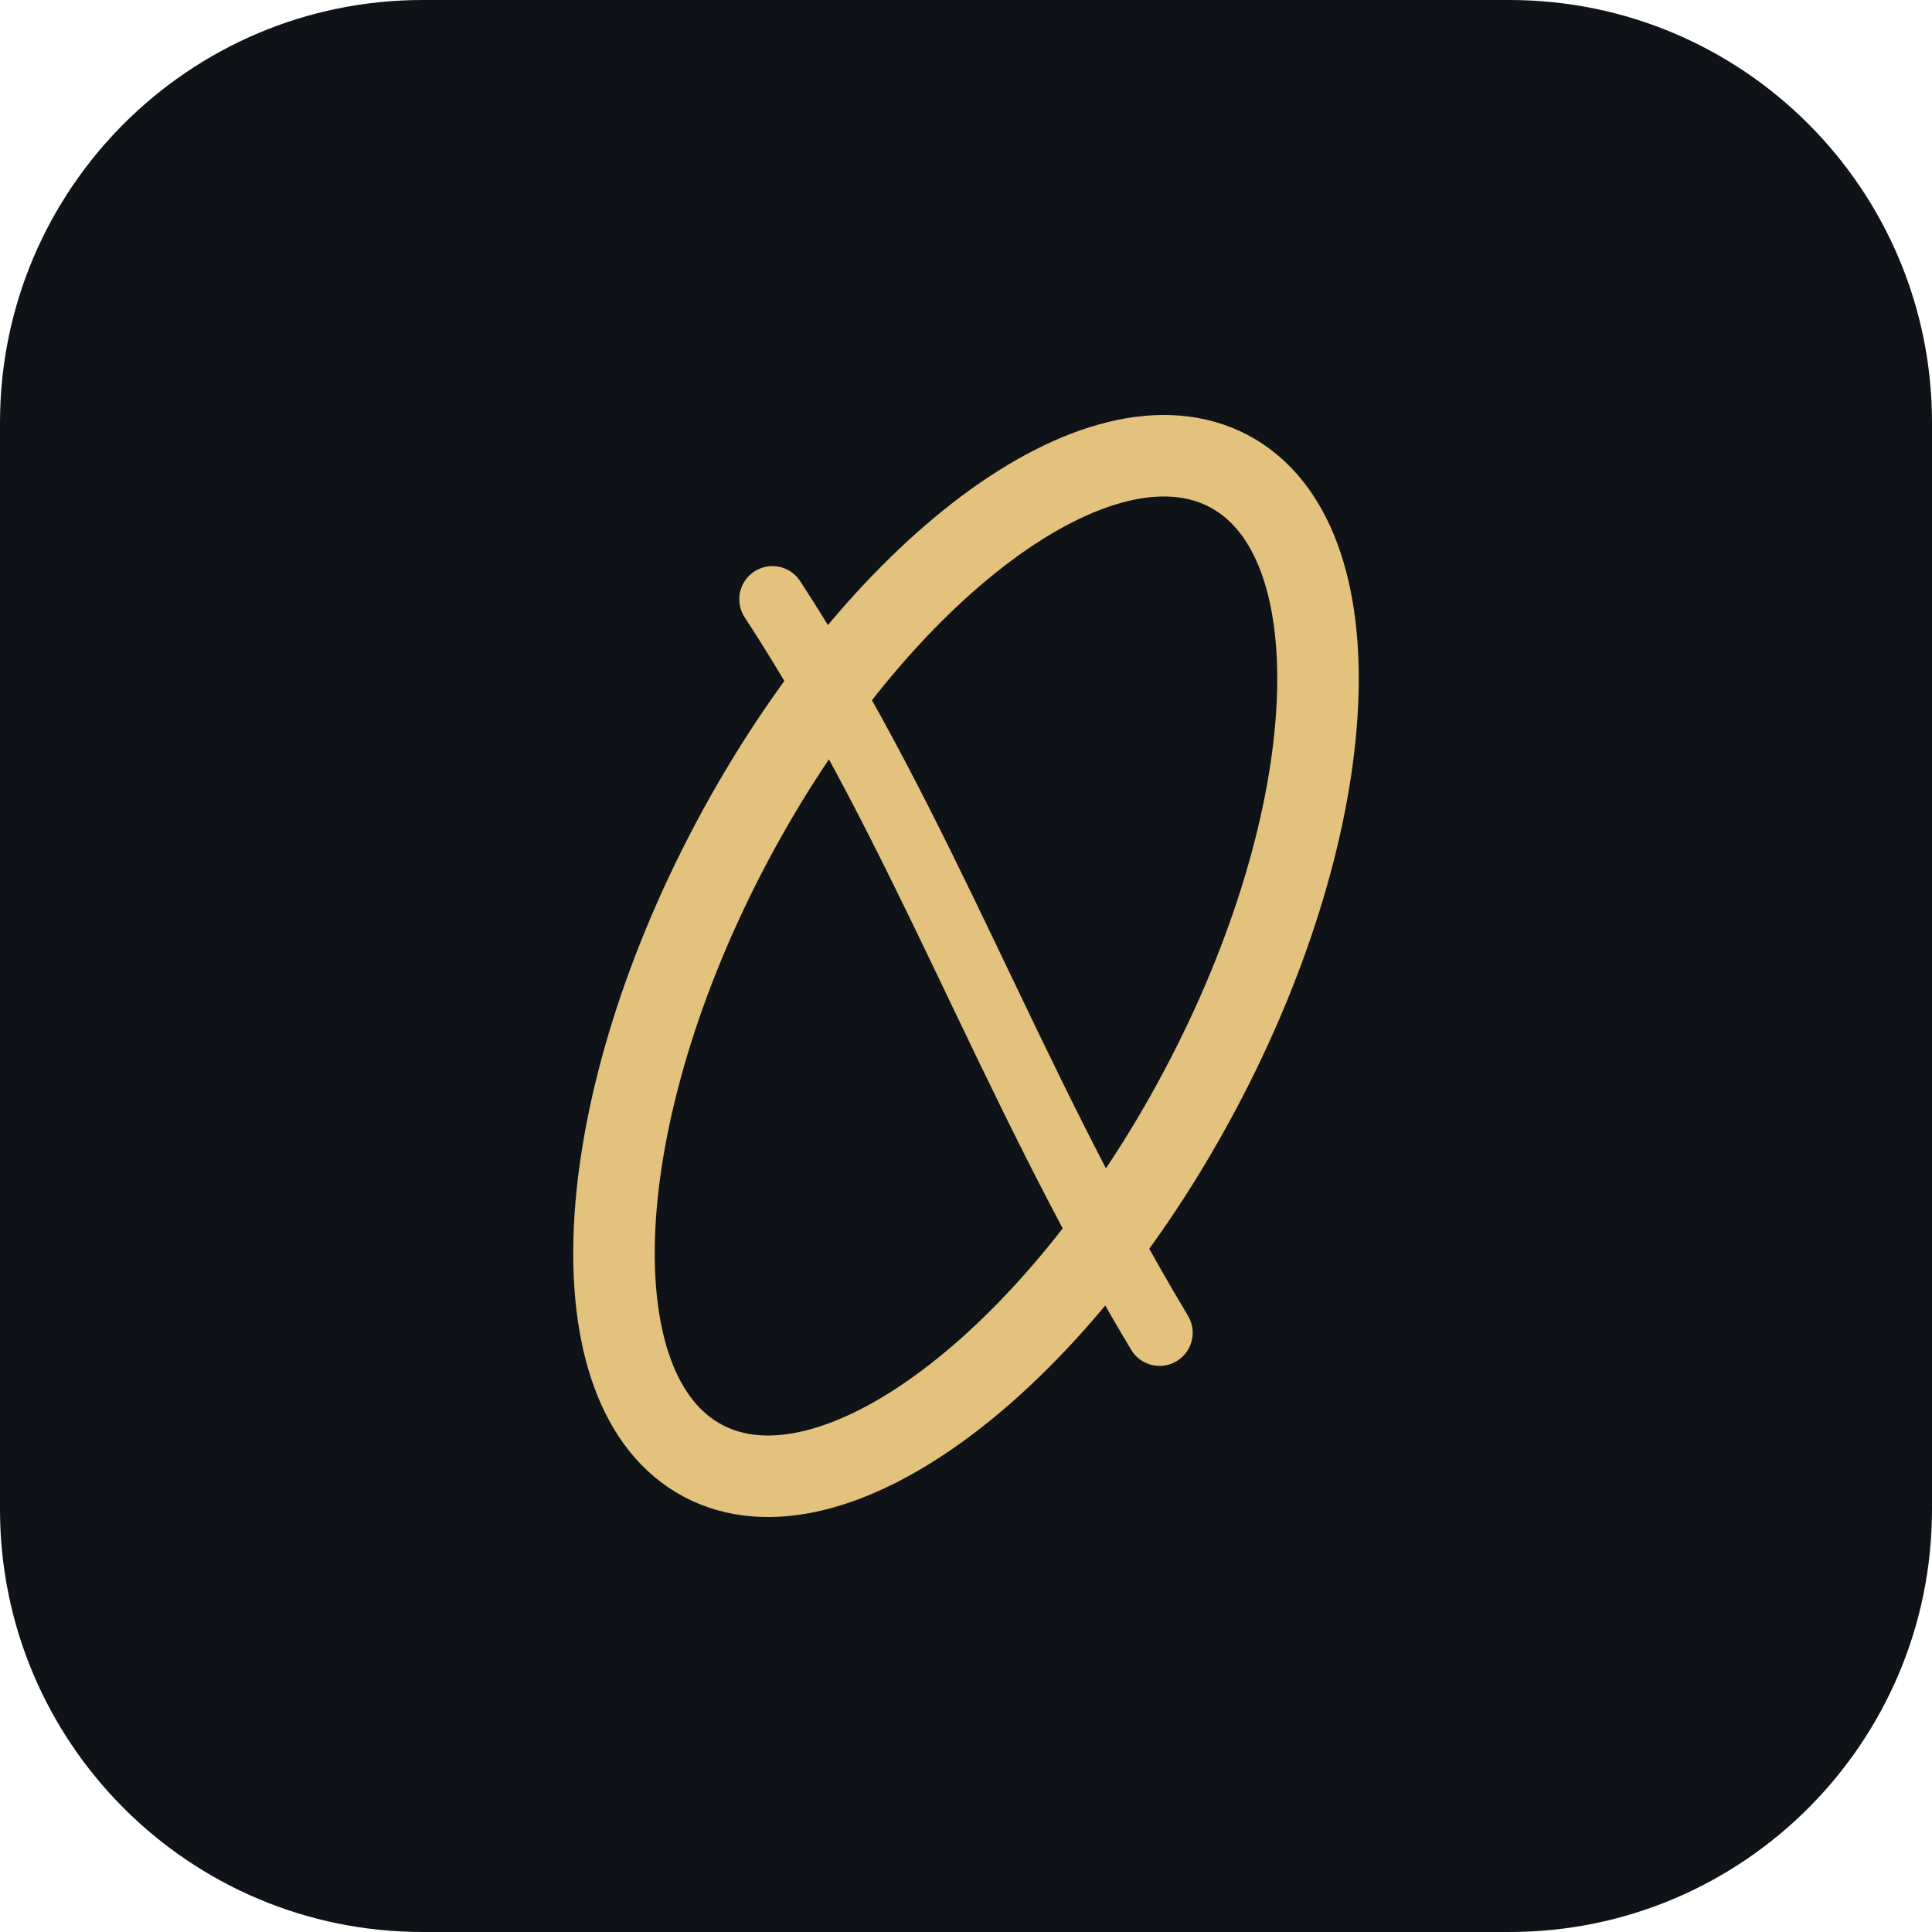
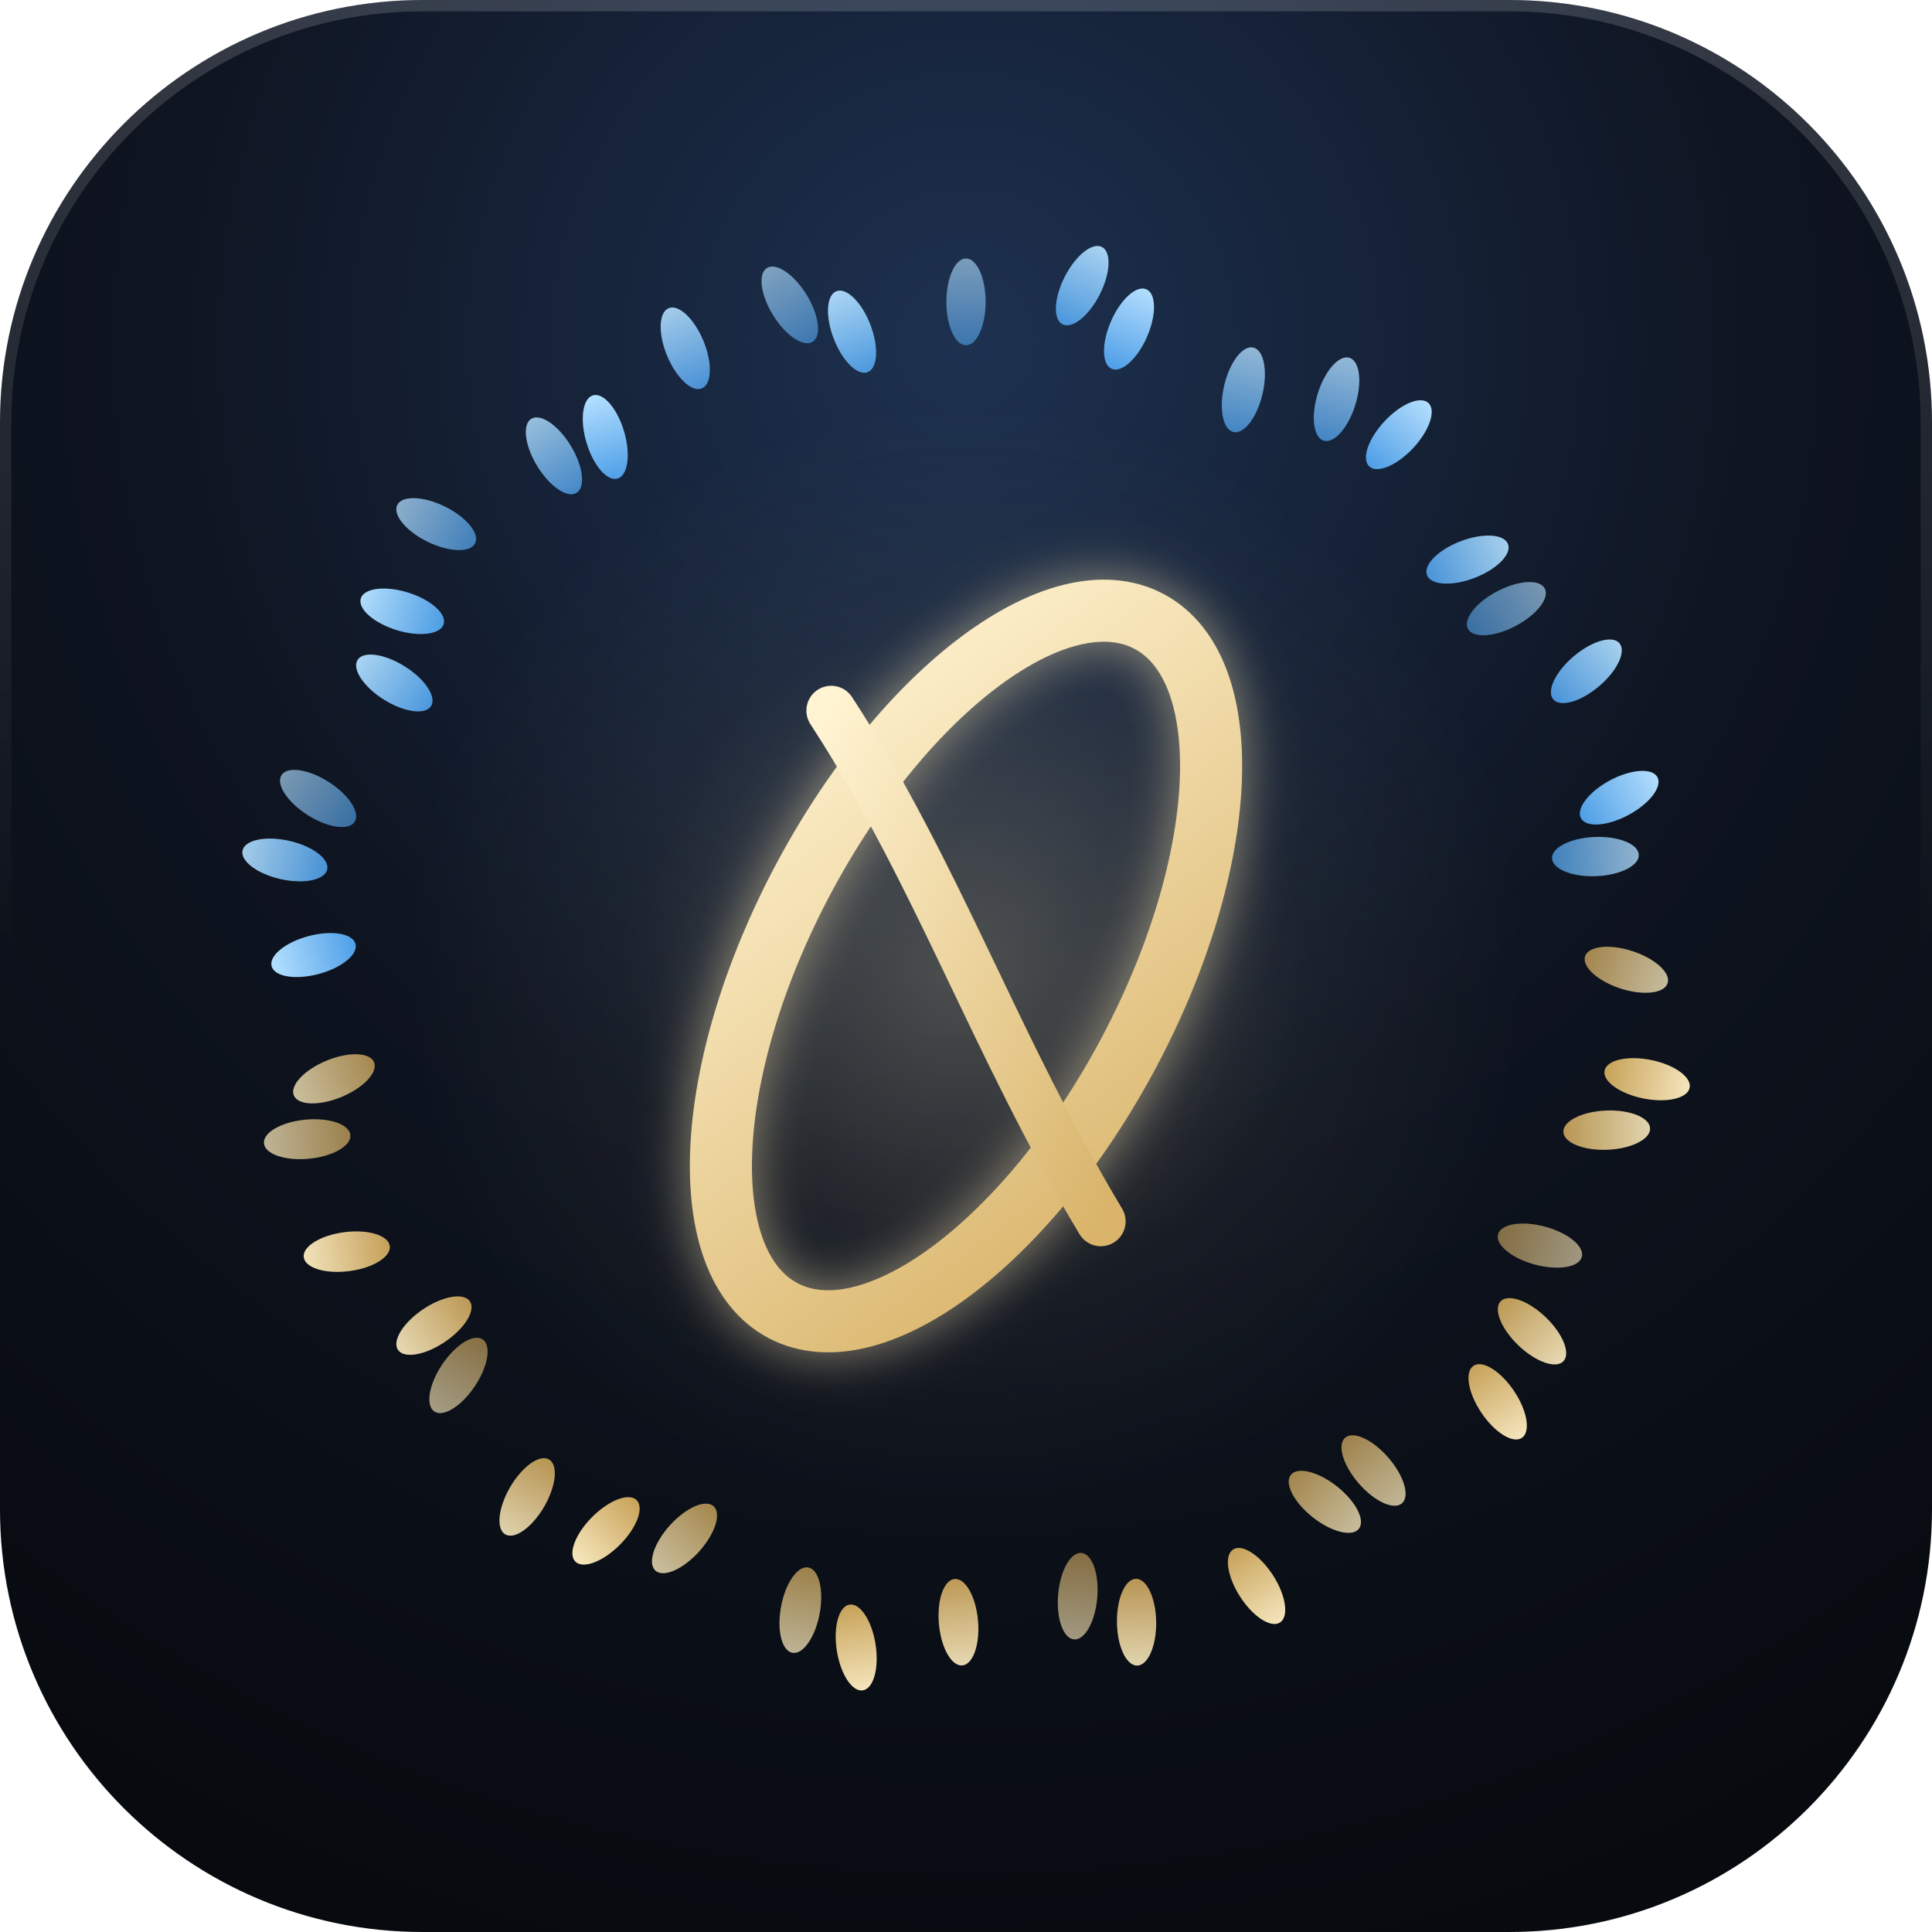
<svg xmlns="http://www.w3.org/2000/svg" viewBox="0 0 512 512">
-   <rect width="512" height="512" rx="112" fill="#0f1318" />
-   <g transform="translate(256 256) scale(13.5) translate(-14 -14)" fill="none" stroke="#e2c27c" stroke-linecap="round">
-     <ellipse cx="14" cy="14" rx="5.2" ry="11" stroke-width="1.6" transform="rotate(28 14 14)" />
-     <path d="M10.2 6.8c3 4.6 4.6 9.4 7.6 14.4" stroke-width="1.3" />
+   <defs>
+     <radialGradient id="bg" cx="50%" cy="18%" r="95%">
+       <stop offset="0" stop-color="#1d3150" />
+       <stop offset=".45" stop-color="#0e1420" />
+       <stop offset="1" stop-color="#06080b" />
+     </radialGradient>
+     <radialGradient id="glow" cx="50%" cy="50%" r="50%">
+       <stop offset="0" stop-color="#e7d6aa" stop-opacity=".28" />
+       <stop offset=".6" stop-color="#e7d6aa" stop-opacity=".05" />
+       <stop offset="1" stop-color="#e7d6aa" stop-opacity="0" />
+     </radialGradient>
+     <linearGradient id="gs" x1="0" y1="0" x2="0" y2="1">
+       <stop offset="0" stop-color="#b4e0ff" />
+       <stop offset="1" stop-color="#4f9fe8" />
+     </linearGradient>
+     <linearGradient id="gw" x1="0" y1="0" x2="0" y2="1">
+       <stop offset="0" stop-color="#f6e7bd" />
+       <stop offset="1" stop-color="#c9a35a" />
+     </linearGradient>
+     <linearGradient id="mark" x1="0" y1="0" x2="1" y2="1">
+       <stop offset="0" stop-color="#fff3d1" />
+       <stop offset="1" stop-color="#d9b46a" />
+     </linearGradient>
+     <linearGradient id="edge" x1="0" y1="0" x2="0" y2="1">
+       <stop offset="0" stop-color="#fff" stop-opacity=".16" />
+       <stop offset=".5" stop-color="#fff" stop-opacity="0" />
+     </linearGradient>
+     <filter id="soft" x="-30%" y="-30%" width="160%" height="160%">
+       <feGaussianBlur stdDeviation=".7" />
+     </filter>
+   </defs>
+   <rect width="512" height="512" rx="112" fill="url(#bg)" />
+   <rect x="1.5" y="1.5" width="509" height="509" rx="110.5" fill="none" stroke="url(#edge)" stroke-width="3" />
+   <circle cx="256" cy="256" r="150" fill="url(#glow)" />
+   <g>
+     <ellipse cx="256.0" cy="80.0" rx="5.2" ry="11.5" transform="rotate(0.0 256.0 80.0)" fill="url(#gs)" opacity="0.62" />
+     <ellipse cx="286.8" cy="75.7" rx="5.2" ry="11.5" transform="rotate(27.0 286.8 75.7)" fill="url(#gs)" opacity="0.92" />
+     <ellipse cx="299.2" cy="87.2" rx="5.2" ry="11.5" transform="rotate(23.6 299.2 87.2)" fill="url(#gs)" opacity="0.99" />
+     <ellipse cx="329.5" cy="103.3" rx="5.2" ry="11.5" transform="rotate(13.3 329.5 103.3)" fill="url(#gs)" opacity="0.78" />
+     <ellipse cx="354.2" cy="105.8" rx="5.2" ry="11.5" transform="rotate(17.3 354.2 105.8)" fill="url(#gs)" opacity="0.79" />
+     <ellipse cx="370.7" cy="115.2" rx="5.2" ry="11.5" transform="rotate(43.0 370.7 115.2)" fill="url(#gs)" opacity="0.99" />
+     <ellipse cx="388.9" cy="148.3" rx="5.2" ry="11.5" transform="rotate(69.0 388.9 148.3)" fill="url(#gs)" opacity="0.91" />
+     <ellipse cx="399.2" cy="161.3" rx="5.2" ry="11.5" transform="rotate(62.3 399.2 161.3)" fill="url(#gs)" opacity="0.63" />
+     <ellipse cx="420.4" cy="177.9" rx="5.2" ry="11.5" transform="rotate(49.7 420.4 177.9)" fill="url(#gs)" opacity="0.92" />
+     <ellipse cx="429.1" cy="211.4" rx="5.2" ry="11.5" transform="rotate(61.8 429.1 211.4)" fill="url(#gs)" opacity="0.99" />
+     <ellipse cx="422.8" cy="227.0" rx="5.2" ry="11.5" transform="rotate(87.7 422.8 227.0)" fill="url(#gs)" opacity="0.78" />
+     <ellipse cx="431.0" cy="257.0" rx="5.2" ry="11.5" transform="rotate(108.1 431.0 257.0)" fill="url(#gw)" opacity="0.79" />
+     <ellipse cx="436.5" cy="286.0" rx="5.2" ry="11.5" transform="rotate(101.4 436.5 286.0)" fill="url(#gw)" opacity="0.99" />
+     <ellipse cx="425.8" cy="299.5" rx="5.2" ry="11.5" transform="rotate(87.6 425.8 299.5)" fill="url(#gw)" opacity="0.91" />
+     <ellipse cx="408.1" cy="330.1" rx="5.2" ry="11.5" transform="rotate(105.1 408.1 330.1)" fill="url(#gw)" opacity="0.63" />
+     <ellipse cx="406.0" cy="352.8" rx="5.2" ry="11.5" transform="rotate(133.7 406.0 352.8)" fill="url(#gw)" opacity="0.93" />
+     <ellipse cx="396.9" cy="371.5" rx="5.2" ry="11.5" transform="rotate(146.1 396.9 371.5)" fill="url(#gw)" opacity="0.99" />
+     <ellipse cx="364.0" cy="389.7" rx="5.2" ry="11.5" transform="rotate(139.1 364.0 389.7)" fill="url(#gw)" opacity="0.77" />
+     <ellipse cx="351.1" cy="398.0" rx="5.2" ry="11.5" transform="rotate(128.4 351.1 398.0)" fill="url(#gw)" opacity="0.80" />
+     <ellipse cx="333.0" cy="420.3" rx="5.2" ry="11.5" transform="rotate(147.3 333.0 420.3)" fill="url(#gw)" opacity="0.99" />
+     <ellipse cx="301.2" cy="429.9" rx="5.2" ry="11.5" transform="rotate(179.2 301.2 429.9)" fill="url(#gw)" opacity="0.91" />
+     <ellipse cx="285.6" cy="423.0" rx="5.2" ry="11.5" transform="rotate(184.9 285.6 423.0)" fill="url(#gw)" opacity="0.64" />
+     <ellipse cx="254.0" cy="429.9" rx="5.2" ry="11.5" transform="rotate(174.9 254.0 429.9)" fill="url(#gw)" opacity="0.93" />
+     <ellipse cx="226.9" cy="436.6" rx="5.2" ry="11.5" transform="rotate(171.2 226.9 436.6)" fill="url(#gw)" opacity="0.99" />
+     <ellipse cx="212.1" cy="426.7" rx="5.2" ry="11.5" transform="rotate(190.6 212.1 426.7)" fill="url(#gw)" opacity="0.76" />
+     <ellipse cx="181.4" cy="407.7" rx="5.2" ry="11.5" transform="rotate(222.1 181.4 407.7)" fill="url(#gw)" opacity="0.81" />
+     <ellipse cx="160.6" cy="405.7" rx="5.2" ry="11.5" transform="rotate(224.9 160.6 405.7)" fill="url(#gw)" opacity="1.00" />
+     <ellipse cx="139.7" cy="396.7" rx="5.2" ry="11.5" transform="rotate(210.3 139.7 396.7)" fill="url(#gw)" opacity="0.90" />
+     <ellipse cx="121.5" cy="364.5" rx="5.2" ry="11.5" transform="rotate(213.8 121.5 364.5)" fill="url(#gw)" opacity="0.65" />
+     <ellipse cx="115.0" cy="351.3" rx="5.2" ry="11.5" transform="rotate(236.0 115.0 351.3)" fill="url(#gw)" opacity="0.93" />
+     <ellipse cx="91.9" cy="331.7" rx="5.2" ry="11.5" transform="rotate(262.6 91.9 331.7)" fill="url(#gw)" opacity="0.98" />
+     <ellipse cx="81.4" cy="301.9" rx="5.2" ry="11.5" transform="rotate(264.5 81.4 301.9)" fill="url(#gw)" opacity="0.76" />
+     <ellipse cx="88.5" cy="285.9" rx="5.2" ry="11.5" transform="rotate(247.5 88.5 285.9)" fill="url(#gw)" opacity="0.81" />
+     <ellipse cx="83.1" cy="253.1" rx="5.2" ry="11.5" transform="rotate(255.1 83.1 253.1)" fill="url(#gs)" opacity="1.00" />
+     <ellipse cx="75.5" cy="227.9" rx="5.2" ry="11.5" transform="rotate(282.7 75.5 227.9)" fill="url(#gs)" opacity="0.90" />
+     <ellipse cx="84.3" cy="211.6" rx="5.2" ry="11.5" transform="rotate(302.5 84.3 211.6)" fill="url(#gs)" opacity="0.65" />
+     <ellipse cx="104.5" cy="181.0" rx="5.2" ry="11.5" transform="rotate(302.1 104.5 181.0)" fill="url(#gs)" opacity="0.94" />
+     <ellipse cx="106.6" cy="162.0" rx="5.2" ry="11.5" transform="rotate(287.3 106.6 162.0)" fill="url(#gs)" opacity="0.98" />
+     <ellipse cx="115.6" cy="138.9" rx="5.2" ry="11.5" transform="rotate(296.1 115.6 138.9)" fill="url(#gs)" opacity="0.75" />
+     <ellipse cx="146.8" cy="120.8" rx="5.2" ry="11.5" transform="rotate(328.6 146.8 120.8)" fill="url(#gs)" opacity="0.82" />
+     <ellipse cx="160.4" cy="115.8" rx="5.2" ry="11.5" transform="rotate(343.5 160.4 115.8)" fill="url(#gs)" opacity="1.00" />
+     <ellipse cx="181.6" cy="92.3" rx="5.2" ry="11.5" transform="rotate(337.5 181.6 92.3)" fill="url(#gs)" opacity="0.89" />
+     <ellipse cx="209.3" cy="80.8" rx="5.2" ry="11.5" transform="rotate(328.3 209.3 80.8)" fill="url(#gs)" opacity="0.66" />
+     <ellipse cx="225.8" cy="87.9" rx="5.2" ry="11.5" transform="rotate(338.9 225.8 87.9)" fill="url(#gs)" opacity="0.94" />
+   </g>
+   <g transform="translate(256 256) scale(9.4) translate(-14 -14)" fill="none" stroke-linecap="round">
+     <g stroke="#e7d6aa" opacity=".55" filter="url(#soft)">
+       <ellipse cx="14" cy="14" rx="5.2" ry="11" stroke-width="1.9" transform="rotate(28 14 14)" />
+     </g>
+     <g stroke="url(#mark)">
+       <ellipse cx="14" cy="14" rx="5.2" ry="11" stroke-width="1.75" transform="rotate(28 14 14)" />
+       <path d="M10.2 6.8c3 4.6 4.6 9.4 7.6 14.4" stroke-width="1.4" />
+     </g>
  </g>
</svg>
